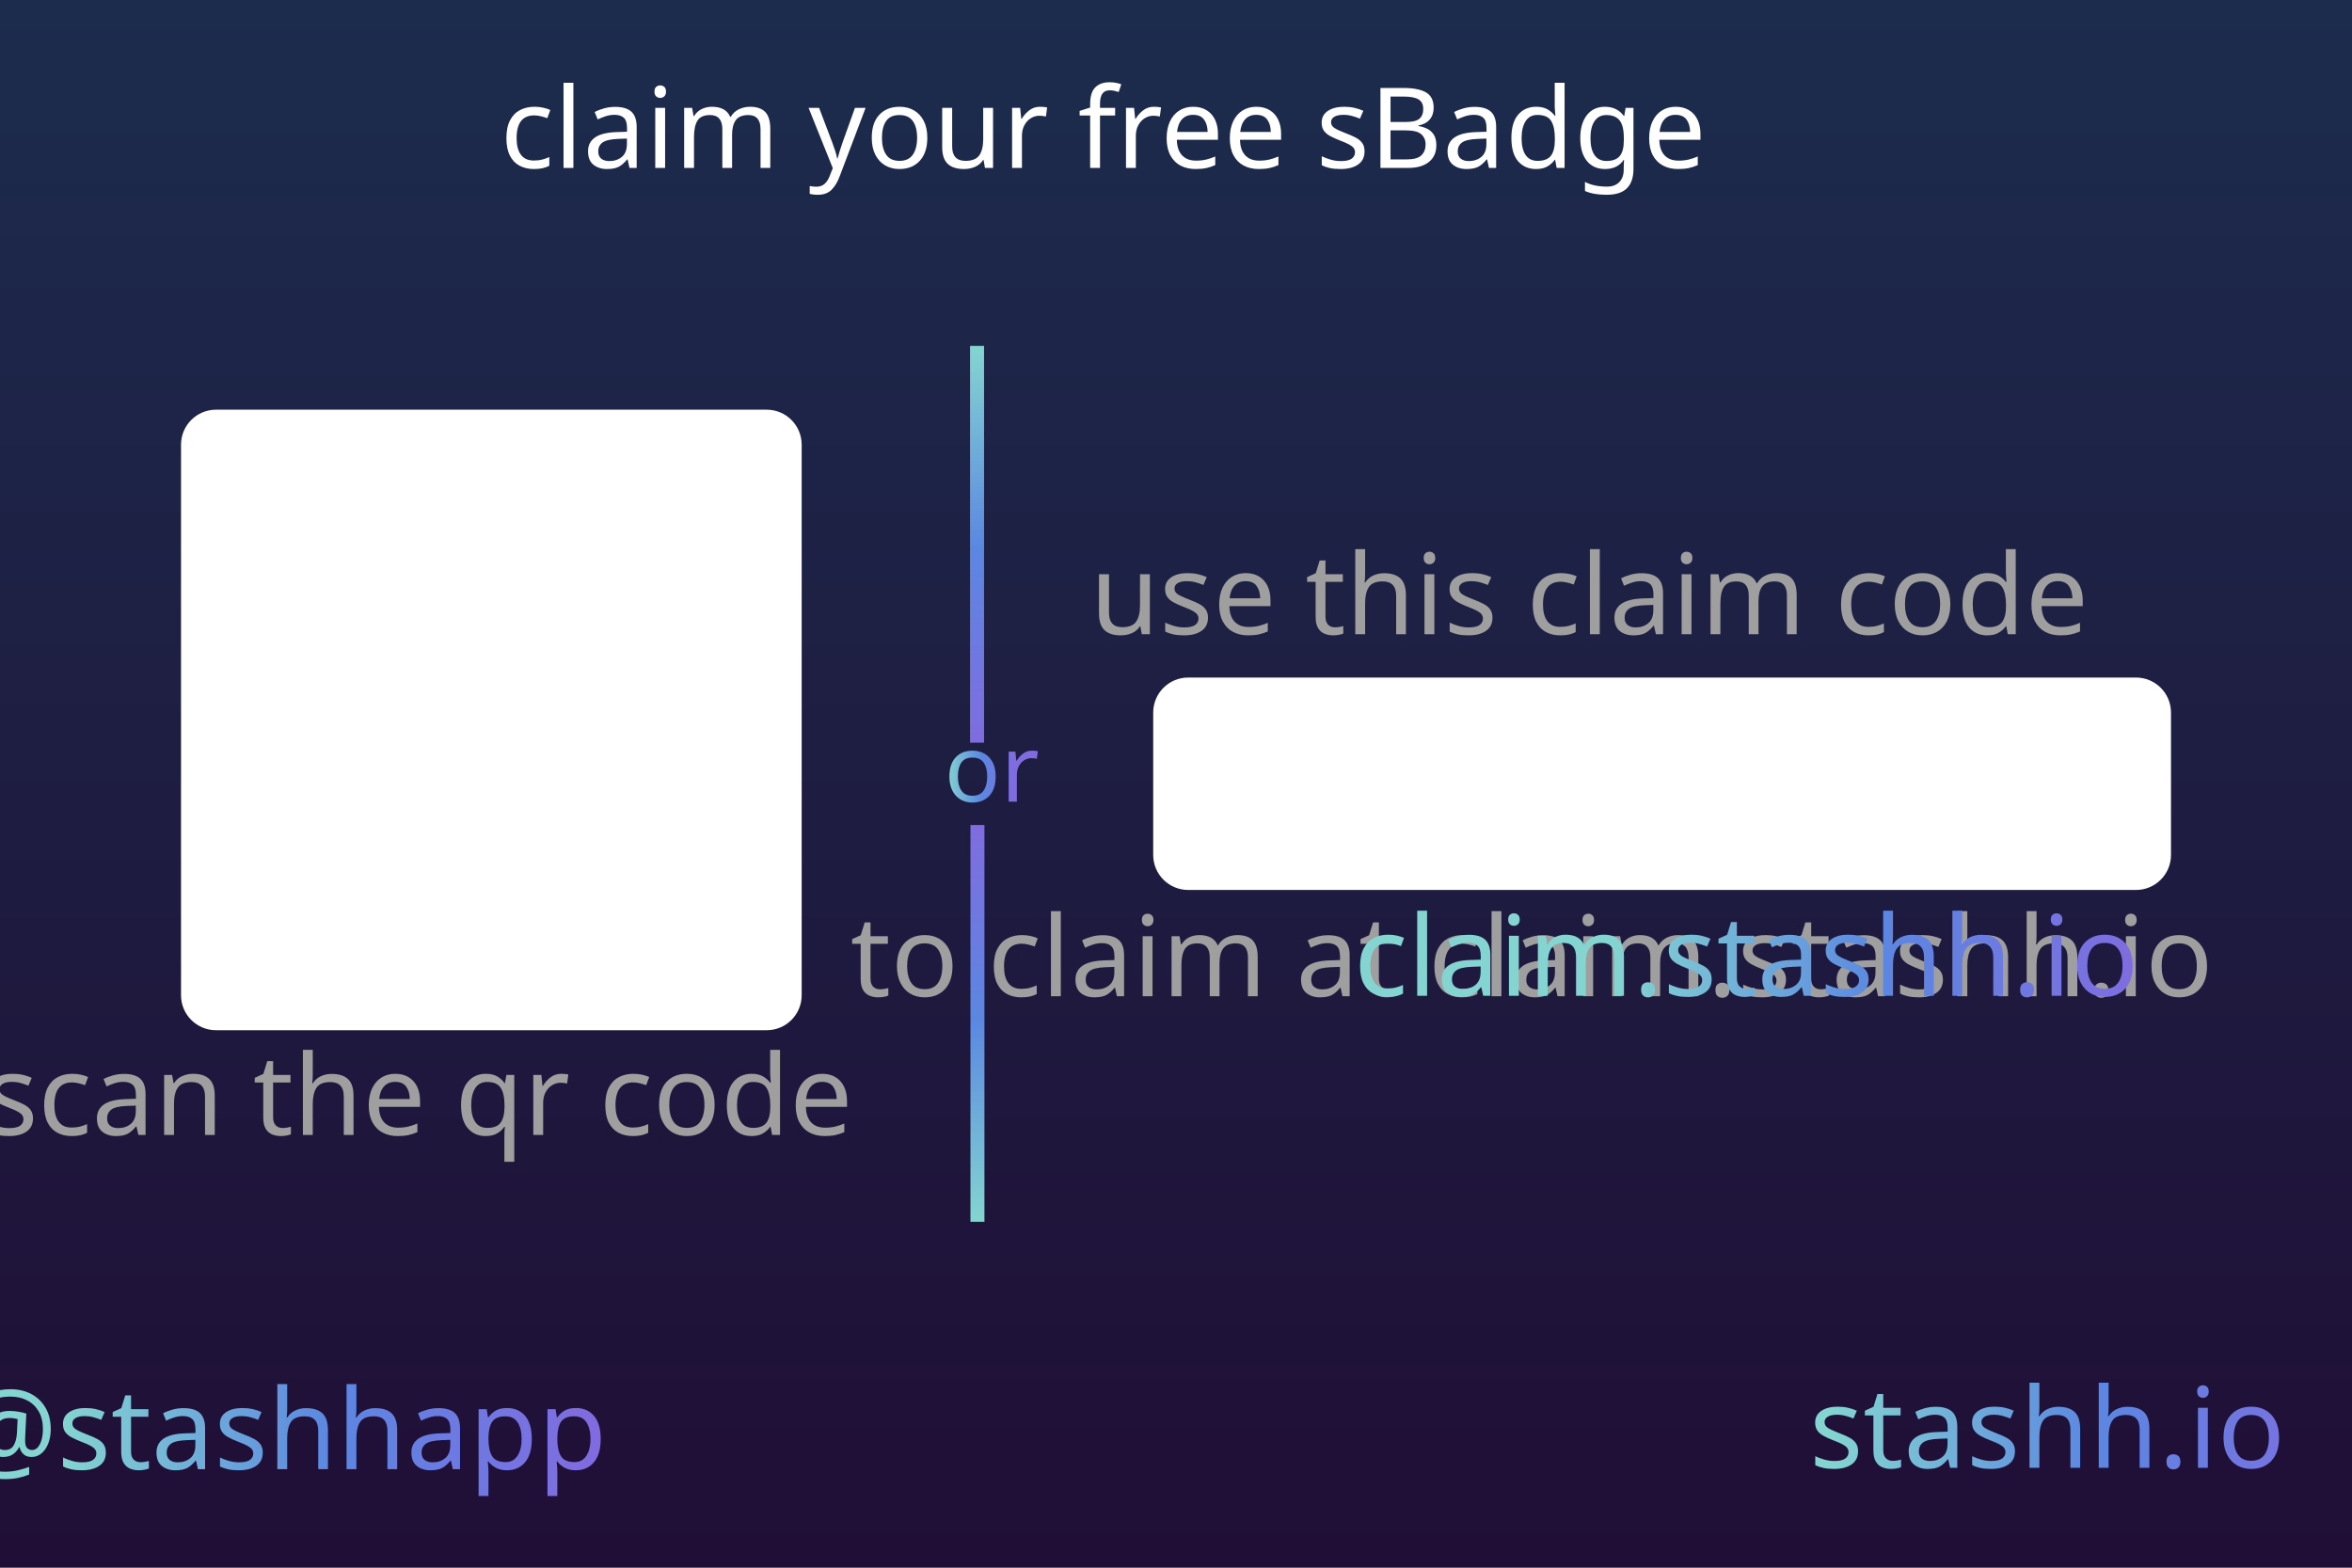
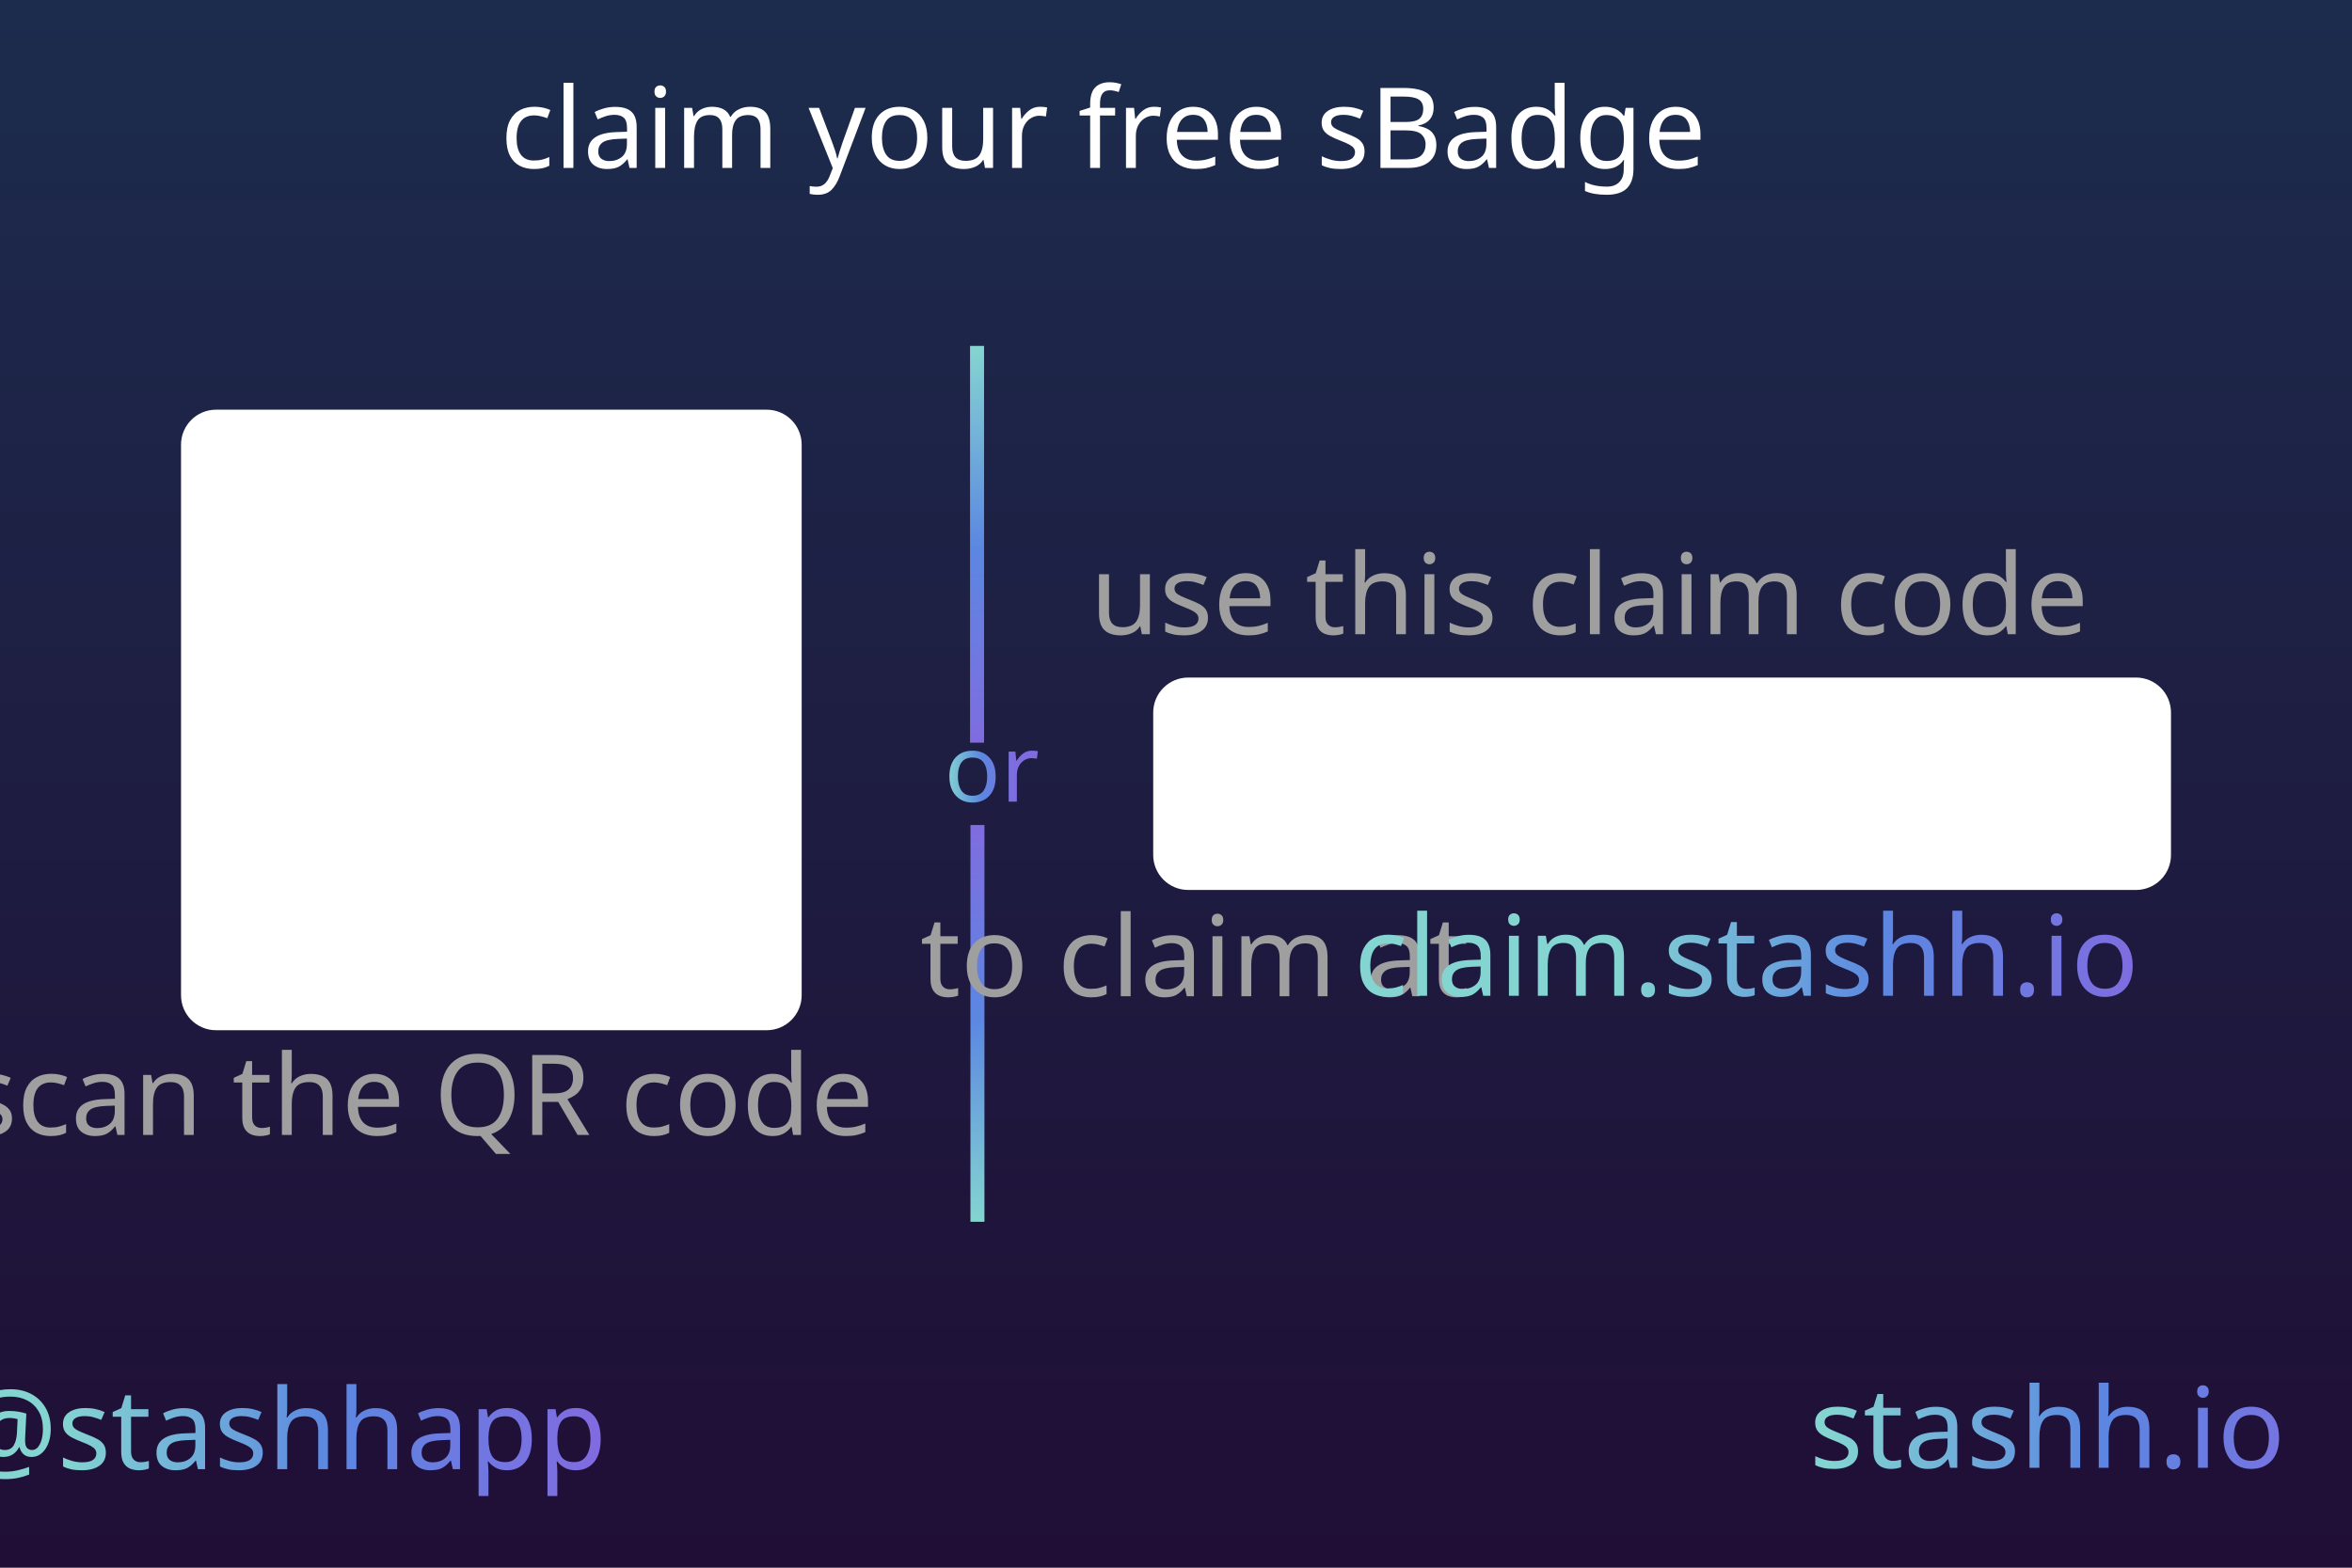
<svg xmlns="http://www.w3.org/2000/svg" xmlns:xlink="http://www.w3.org/1999/xlink" data-name="Layer 1" viewBox="0 0 23654.016 14277.23" width="6in" height="4in" class="css-1tw2bcv" version="1.1" id="svg31">
  <defs id="defs15">
    <linearGradient id="linearGradient306">
      <stop style="stop-color:#1c2c4d;stop-opacity:1" offset="0" id="stop302" />
      <stop style="stop-color:#200e36;stop-opacity:1" offset="1" id="stop304" />
    </linearGradient>
    <linearGradient id="prefix__a" x1="455.51" y1="1008.52" x2="994.83" y2="1008.52" gradientUnits="userSpaceOnUse">
      <stop offset="0" stop-color="#84d5d1" id="stop2" />
      <stop offset="0.51" stop-color="#5b87e1" id="stop4" />
      <stop offset="1" stop-color="#806ce0" id="stop6" />
    </linearGradient>
    <linearGradient id="prefix__b" x1="299.9" y1="1211.43" x2="913.03" y2="1211.43" gradientTransform="matrix(0.89,0.11,0.11,0.9,-353.39,-297.52)" xlink:href="#prefix__a" />
    <linearGradient id="prefix__c" x1="798.97" y1="853.39" x2="1182.07" y2="853.39" gradientTransform="matrix(1.42,0,0,0.97,-678.68,-334.13)" xlink:href="#prefix__a" />
    <linearGradient id="prefix__d" x1="253.63" y1="772.84" x2="784.57" y2="772.84" gradientTransform="matrix(0.82,-0.05,-0.11,0.92,-103.48,-285.07)" xlink:href="#prefix__a" />
    <linearGradient id="prefix__e" x1="228.43" y1="132.94" x2="1216.15" y2="132.94" xlink:href="#prefix__a" />
    <linearGradient id="prefix__f" x1="1483.5" y1="812.15" x2="2014.42" y2="812.15" gradientTransform="matrix(-0.82,-0.05,0.11,0.92,2543.06,-255.2)" xlink:href="#prefix__a" />
    <linearGradient id="prefix__g" x1="1418.13" y1="1087.5" x2="2014.51" y2="1087.5" gradientTransform="matrix(-0.89,0.11,-0.11,0.9,2770.01,-297.52)" xlink:href="#prefix__a" />
    <linearGradient xlink:href="#prefix__a" id="linearGradient46" gradientUnits="userSpaceOnUse" x1="455.51" y1="1008.52" x2="994.83" y2="1008.52" />
    <linearGradient xlink:href="#linearGradient306" id="linearGradient308" x1="-38297.727" y1="-2229.109" x2="-38297.727" y2="20187.582" gradientUnits="userSpaceOnUse" gradientTransform="matrix(1.047273,0,0,0.6981818,51302.626,852.9118)" />
    <linearGradient xlink:href="#prefix__a" id="linearGradient16949" x1="8245.978" y1="1951.267" x2="11355.812" y2="1951.267" gradientUnits="userSpaceOnUse" gradientTransform="translate(-1642.64)" />
    <linearGradient xlink:href="#prefix__a" id="linearGradient16949-7" x1="8245.978" y1="1951.267" x2="11355.812" y2="1951.267" gradientUnits="userSpaceOnUse" gradientTransform="matrix(1.714286,0,0,1.714286,-13529.172,10371.757)" />
    <linearGradient xlink:href="#prefix__a" id="linearGradient21754" gradientUnits="userSpaceOnUse" gradientTransform="matrix(1.714286,0,0,1.714286,4227.253,10358.211)" x1="8245.978" y1="1951.267" x2="11355.812" y2="1951.267" />
    <linearGradient xlink:href="#prefix__a" id="linearGradient14247" x1="6669.018" y1="1389.219" x2="7073.162" y2="1389.219" gradientUnits="userSpaceOnUse" gradientTransform="translate(-1116.61,2169.447)" />
    <linearGradient xlink:href="#prefix__a" id="linearGradient42733" gradientUnits="userSpaceOnUse" gradientTransform="matrix(0,0.1815567,-0.6763422,0,6695.882,912.307)" x1="479.921" y1="1424.103" x2="13302.821" y2="1424.103" />
    <linearGradient xlink:href="#prefix__a" id="linearGradient1432" gradientUnits="userSpaceOnUse" gradientTransform="matrix(0,-0.1815567,0.6763422,0,4771.833,6225.886)" x1="479.921" y1="1424.103" x2="13302.821" y2="1424.103" />
  </defs>
  <rect style="fill:url(#linearGradient308);fill-opacity:1;fill-rule:evenodd;stroke-width:35.115" id="rect258" width="23654.016" height="15769.344" x="0" y="-746.057" />
  <g id="g8391-2" transform="matrix(1.714286,0,0,1.714286,87.11334,402.0672)">
    <text xml:space="preserve" style="font-style:normal;font-variant:normal;font-weight:normal;font-stretch:normal;font-size:657.056px;line-height:1.25;font-family:Stickler;-inkscape-font-specification:Stickler;text-align:center;text-anchor:middle;fill:#ffffff;fill-opacity:1;stroke-width:41.066" x="6848.271" y="315.49" id="text2329-7">
      <tspan id="tspan2327-1" style="font-style:normal;font-variant:normal;font-weight:normal;font-stretch:normal;font-size:657.056px;font-family:Stickler;-inkscape-font-specification:Stickler;text-align:center;text-anchor:middle;fill:#ffffff;fill-opacity:1;stroke-width:41.066" x="6848.271" y="315.49">claim your free sBadge</tspan>
    </text>
  </g>
  <g id="g2255" transform="matrix(1.714286,0,0,1.714286,-1.354193,1020.163)">
    <path style="fill:none;stroke:url(#linearGradient42733);stroke-width:82.132;stroke-linecap:butt;stroke-linejoin:miter;stroke-miterlimit:4;stroke-dasharray:none;stroke-opacity:1" d="M 5732.701,999.44 V 3327.524" id="path8426-1" />
    <path style="fill:none;stroke:url(#linearGradient1432);stroke-width:82.132;stroke-linecap:butt;stroke-linejoin:miter;stroke-miterlimit:4;stroke-dasharray:none;stroke-opacity:1" d="M 5735.014,6138.753 V 3810.67" id="path8426-1-4" />
    <text xml:space="preserve" style="font-size:547.547px;line-height:1.25;font-family:Stickler;-inkscape-font-specification:Stickler;fill:url(#linearGradient14247);fill-opacity:1;stroke-width:41.066" x="5540.361" y="3673.405" id="text10062">
      <tspan id="tspan10060" style="font-size:547.547px;fill:url(#linearGradient14247);fill-opacity:1;stroke-width:41.066" x="5540.361" y="3673.405">or</tspan>
    </text>
  </g>
  <text xml:space="preserve" style="font-style:normal;font-variant:normal;font-weight:normal;font-stretch:normal;font-size:1126.38px;line-height:1.25;font-family:Stickler;-inkscape-font-specification:Stickler;text-align:center;text-anchor:middle;fill:url(#linearGradient16949-7);fill-opacity:1;stroke-width:70.399" x="3272.362" y="14032.174" id="text2329-8-1">
    <tspan id="tspan2327-9-8" style="font-style:normal;font-variant:normal;font-weight:normal;font-stretch:normal;font-size:1126.38px;font-family:Stickler;-inkscape-font-specification:Stickler;text-align:center;text-anchor:middle;fill:url(#linearGradient16949-7);fill-opacity:1;stroke-width:70.399" x="3272.362" y="14032.174">@stashhapp</tspan>
  </text>
  <text xml:space="preserve" style="font-style:normal;font-variant:normal;font-weight:normal;font-stretch:normal;font-size:1126.38px;line-height:1.25;font-family:Stickler;-inkscape-font-specification:Stickler;text-align:center;text-anchor:middle;fill:url(#linearGradient21754);fill-opacity:1;stroke-width:70.399" x="21028.785" y="14018.629" id="text2329-8-1-7">
    <tspan id="tspan2327-9-8-3" style="font-style:normal;font-variant:normal;font-weight:normal;font-stretch:normal;font-size:1126.38px;font-family:Stickler;-inkscape-font-specification:Stickler;text-align:center;text-anchor:middle;fill:url(#linearGradient21754);fill-opacity:1;stroke-width:70.399" x="21028.785" y="14018.629">stashh.io</tspan>
  </text>
  <g id="g42611" transform="matrix(1.714286,0,0,1.714286,-25682.056,-300.4972)">
    <text xml:space="preserve" style="font-style:normal;font-variant:normal;font-weight:normal;font-stretch:normal;font-size:657.056px;line-height:1.25;font-family:Stickler;-inkscape-font-specification:Stickler;text-align:center;text-anchor:middle;fill:#9f9f9f;fill-opacity:1;stroke-width:41.066" x="17863.711" y="6399.576" id="text2329-7-1">
-       <tspan id="tspan2327-1-3" style="font-style:normal;font-variant:normal;font-weight:normal;font-stretch:normal;font-size:657.056px;font-family:Stickler;-inkscape-font-specification:Stickler;text-align:center;text-anchor:middle;fill:#9f9f9f;fill-opacity:1;stroke-width:41.066" x="17863.711" y="6399.576">scan the qr code</tspan>
+       <tspan id="tspan2327-1-3" style="font-style:normal;font-variant:normal;font-weight:normal;font-stretch:normal;font-size:657.056px;font-family:Stickler;-inkscape-font-specification:Stickler;text-align:center;text-anchor:middle;fill:#9f9f9f;fill-opacity:1;stroke-width:41.066" x="17863.711" y="6399.576">scan the QR code</tspan>
    </text>
    <g id="g9474-8" transform="matrix(1.84719,0,0,1.84719,12815.312,-6776.903)">
      <rect style="fill:#ffffff;stroke-width:20.802" id="rect768-1" height="1971.168" x="1747.432" y="4829.465" rx="111.158" ry="111.158" width="1971.168" />
      <text xml:space="preserve" style="font-size:1314.11px;line-height:1.25;font-family:Stickler;-inkscape-font-specification:Stickler;stroke-width:41.066" x="4335.263" y="5810.128" id="text4708-0">
        <tspan id="tspan4706-8" style="font-size:1314.11px;stroke-width:41.066" x="4335.263" y="5810.128" />
      </text>
    </g>
  </g>
  <g id="g42603" transform="matrix(1.714286,0,0,1.714286,-15263.024,7645.909)">
    <g id="g8391" transform="translate(281.0122,167.8149)">
      <g id="g27641" transform="translate(11477.947,-1355.178)">
        <text xml:space="preserve" style="font-style:normal;font-variant:normal;font-weight:normal;font-stretch:normal;font-size:657.056px;line-height:1.25;font-family:Stickler;-inkscape-font-specification:Stickler;text-align:center;text-anchor:middle;fill:#9f9f9f;fill-opacity:1;stroke-width:41.066" x="6899.088" y="2137.627" id="text2329">
-           <tspan id="tspan2327" style="font-style:normal;font-variant:normal;font-weight:normal;font-stretch:normal;font-size:657.056px;font-family:Stickler;-inkscape-font-specification:Stickler;text-align:center;text-anchor:middle;fill:#9f9f9f;fill-opacity:1;stroke-width:41.066" x="6899.088" y="2137.627">to claim at claim.stashh.io</tspan>
+           <tspan id="tspan2327" style="font-style:normal;font-variant:normal;font-weight:normal;font-stretch:normal;font-size:657.056px;font-family:Stickler;-inkscape-font-specification:Stickler;text-align:center;text-anchor:middle;fill:#9f9f9f;fill-opacity:1;stroke-width:41.066" x="6971.364" y="2137.627">to claim at                        </tspan>
        </text>
        <text xml:space="preserve" style="font-style:normal;font-variant:normal;font-weight:normal;font-stretch:normal;font-size:657.056px;line-height:1.25;font-family:Stickler;-inkscape-font-specification:Stickler;text-align:center;text-anchor:middle;fill:url(#linearGradient16949);fill-opacity:1;stroke-width:41.066" x="8158.254" y="2135.243" id="text2329-8">
          <tspan id="tspan2327-9" style="font-style:normal;font-variant:normal;font-weight:normal;font-stretch:normal;font-size:657.056px;font-family:Stickler;-inkscape-font-specification:Stickler;text-align:center;text-anchor:middle;fill:url(#linearGradient16949);fill-opacity:1;stroke-width:41.066" x="8158.254" y="2135.243">claim.stashh.io</tspan>
        </text>
      </g>
    </g>
    <text xml:space="preserve" style="font-style:normal;font-variant:normal;font-weight:normal;font-stretch:normal;font-size:657.056px;line-height:1.25;font-family:Stickler;-inkscape-font-specification:Stickler;text-align:center;text-anchor:middle;fill:#9f9f9f;fill-opacity:1;stroke-width:41.066" x="18654.23" y="-1173.733" id="text2329-7-1-6">
      <tspan id="tspan2327-1-3-7" style="font-style:normal;font-variant:normal;font-weight:normal;font-stretch:normal;font-size:657.056px;font-family:Stickler;-inkscape-font-specification:Stickler;text-align:center;text-anchor:middle;fill:#9f9f9f;fill-opacity:1;stroke-width:41.066" x="18654.23" y="-1173.733">use this claim code</tspan>
    </text>
    <g id="g9474" transform="translate(9588.911,-5749.161)">
      <rect style="fill:#ffffff;stroke-width:28.789" id="rect768" width="5970.849" height="1246.45" x="6079.895" y="4829.465" rx="205.33" ry="205.33" />
    </g>
  </g>
</svg>
